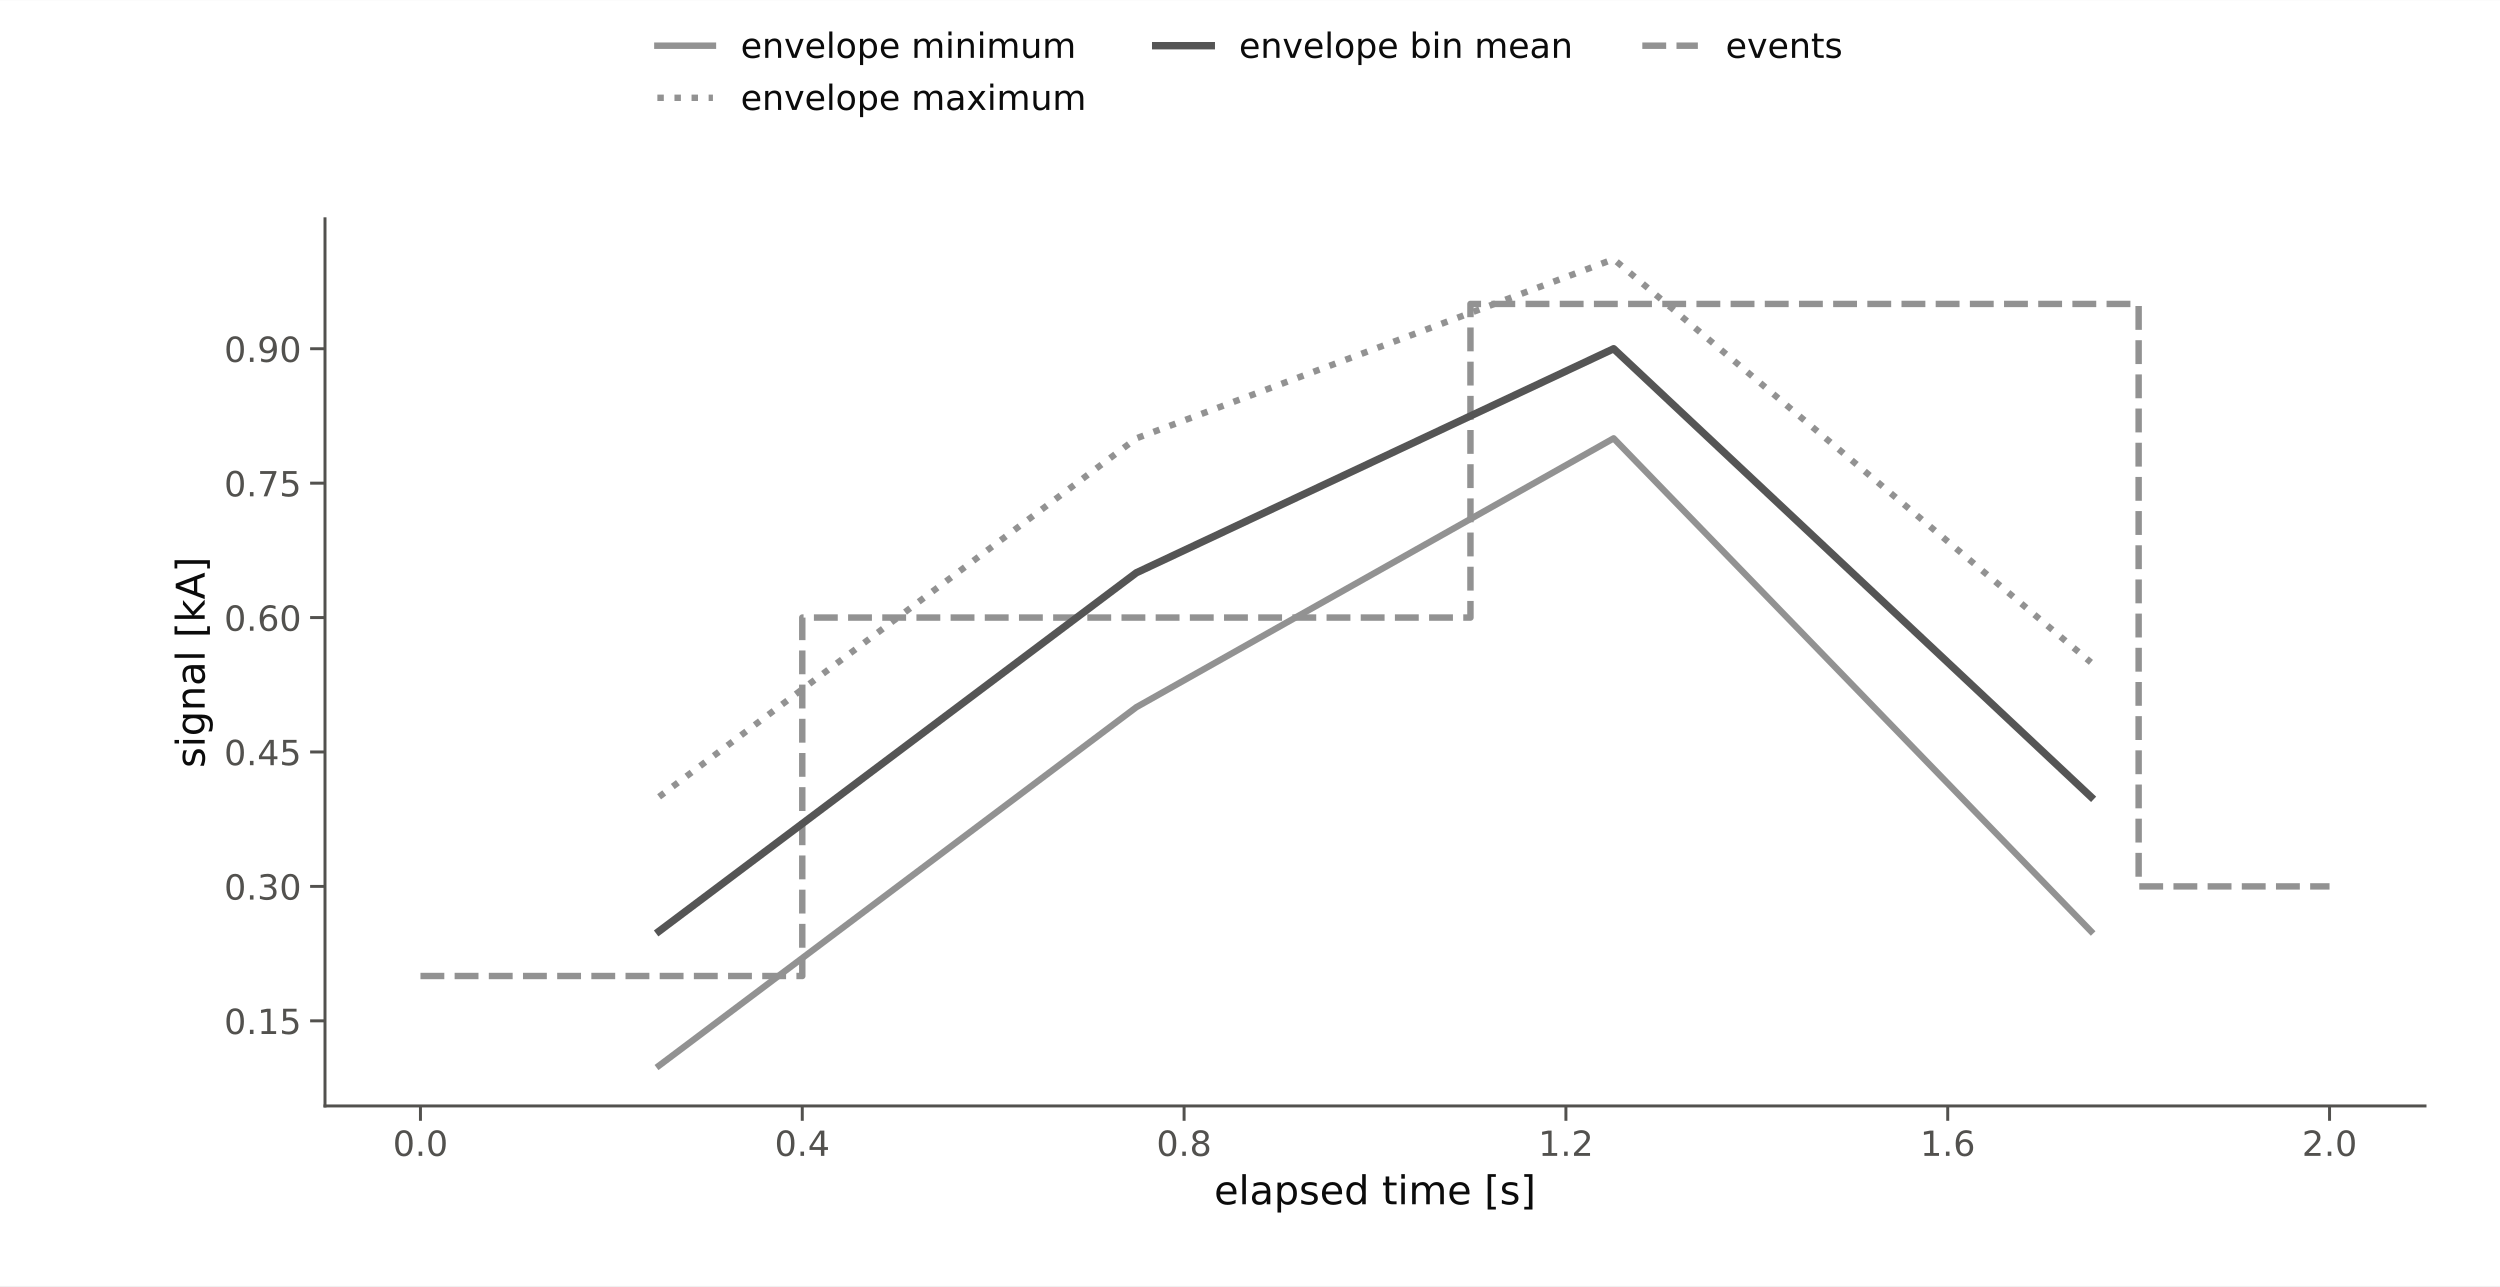
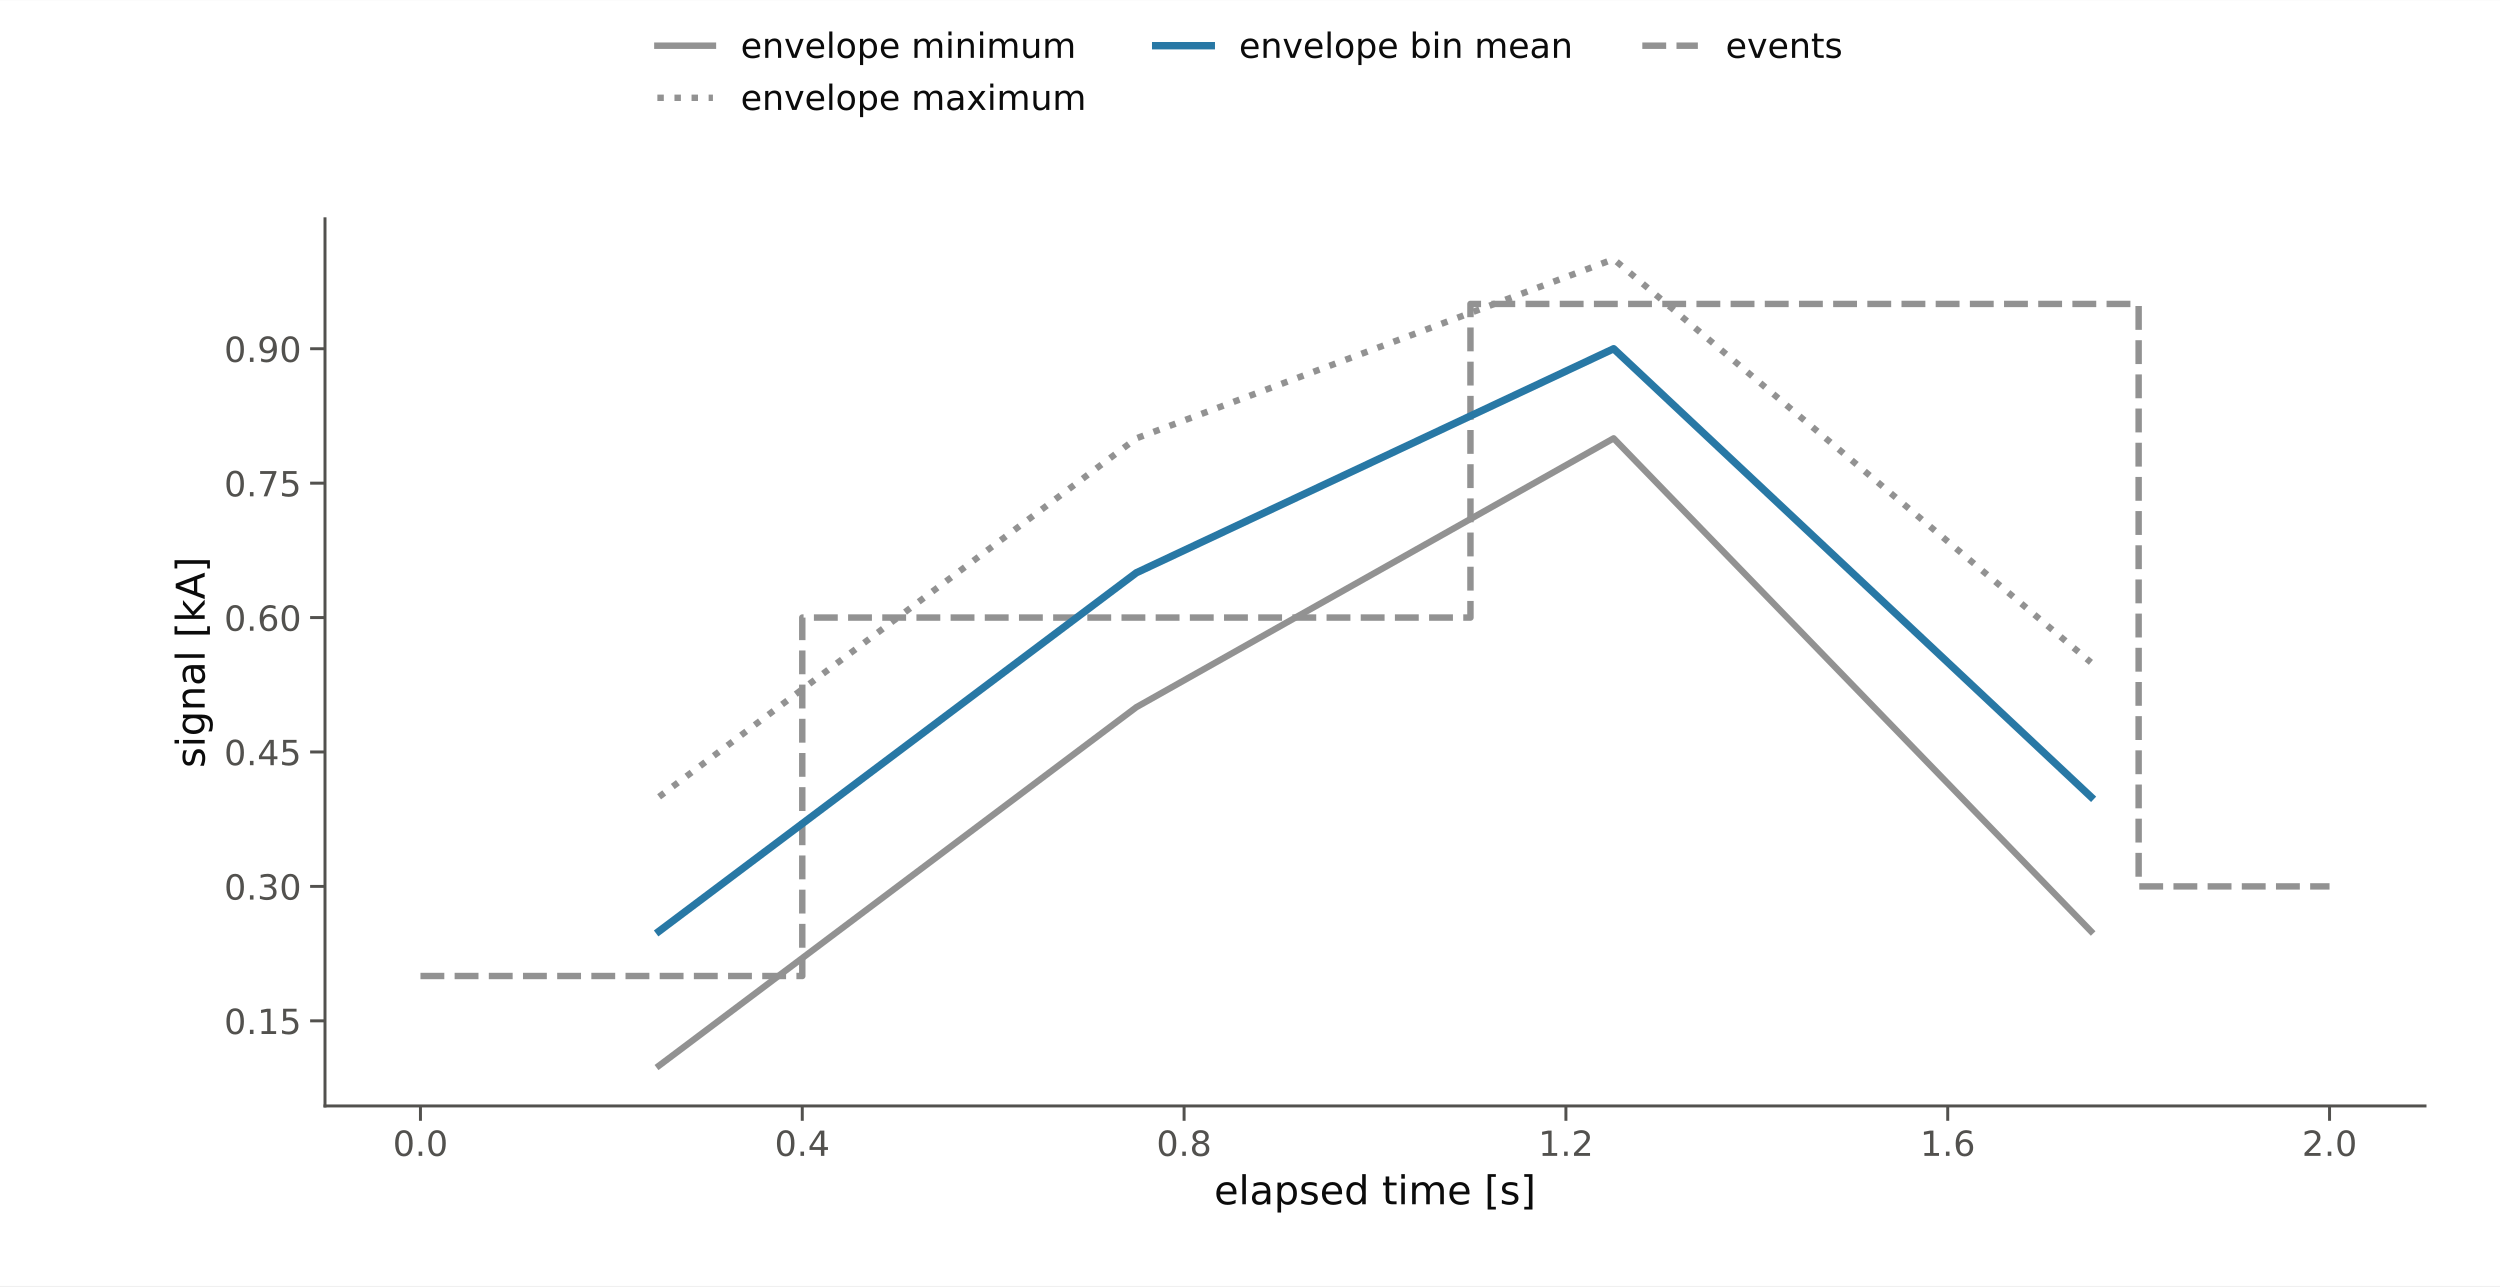
<svg xmlns="http://www.w3.org/2000/svg" xmlns:xlink="http://www.w3.org/1999/xlink" width="31.1cm" height="16cm" viewBox="0 0 1008 518.4" version="1.1">
  <defs>
    <style type="text/css">*{stroke-linejoin: round; stroke-linecap: butt}</style>
  </defs>
  <g id="figure_1">
    <g id="patch_1">
      <path d="M 0 518.4 L 1008 518.4 L 1008 0 L 0 0 z " style="fill: #ffffff" />
    </g>
    <g id="axes_1">
      <g id="patch_2">
        <path d="M 131.04 445.824 L 977.76 445.824 L 977.76 88.128 L 131.04 88.128 z " style="fill: #ffffff" />
      </g>
      <g id="line2d_1">
-         <path d="M 265.745 429.565 L 458.182 285.041 L 650.618 176.649 L 843.055 375.369 " clip-path="url(#p58d016cf06)" style="fill: none; stroke: #929292; stroke-width: 2.6; stroke-linecap: square" />
+         <path d="M 265.745 429.565 L 458.182 285.041 L 650.618 176.649 L 843.055 375.369 " clip-path="url(#p5909cb8d65)" style="fill: none; stroke: #929292; stroke-width: 2.6; stroke-linecap: square" />
      </g>
      <g id="line2d_2">
-         <path d="M 265.745 321.172 L 458.182 176.649 L 650.618 104.387 L 843.055 266.976 " clip-path="url(#p58d016cf06)" style="fill: none; stroke-dasharray: 2.6,4.29; stroke-dashoffset: 0; stroke: #929292; stroke-width: 2.6" />
+         <path d="M 265.745 321.172 L 458.182 176.649 L 650.618 104.387 L 843.055 266.976 " clip-path="url(#p5909cb8d65)" style="fill: none; stroke-dasharray: 2.6,4.29; stroke-dashoffset: 0; stroke: #929292; stroke-width: 2.6" />
      </g>
      <g id="matplotlib.axis_1">
        <g id="xtick_1">
          <g id="line2d_3">
            <defs>
-               <path id="m4a6f3a81a6" d="M 0 0 L 0 6 " style="stroke: #52514e; stroke-width: 1.2" />
+               <path id="m463ba6c5a5" d="M 0 0 L 0 6 " style="stroke: #52514e; stroke-width: 1.2" />
            </defs>
            <g>
-               <use xlink:href="#m4a6f3a81a6" x="169.527" y="445.824" style="fill: #52514e; stroke: #52514e; stroke-width: 1.2" />
+               <use xlink:href="#m463ba6c5a5" x="169.527" y="445.824" style="fill: #52514e; stroke: #52514e; stroke-width: 1.2" />
            </g>
          </g>
          <g id="text_1">
            <text style="font-size: 14px; font-family: 'DejaVu Sans', 'Bitstream Vera Sans', 'Computer Modern Sans Serif', 'Lucida Grande', 'Verdana', 'Geneva', 'Lucid', 'Arial', 'Helvetica', 'Avant Garde', sans-serif; text-anchor: middle; fill: #52514e" x="169.527" y="465.961" transform="rotate(-0 169.5273 465.9607)">0.0</text>
          </g>
        </g>
        <g id="xtick_2">
          <g id="line2d_4">
            <g>
-               <use xlink:href="#m4a6f3a81a6" x="323.476" y="445.824" style="fill: #52514e; stroke: #52514e; stroke-width: 1.2" />
+               <use xlink:href="#m463ba6c5a5" x="323.476" y="445.824" style="fill: #52514e; stroke: #52514e; stroke-width: 1.2" />
            </g>
          </g>
          <g id="text_2">
            <text style="font-size: 14px; font-family: 'DejaVu Sans', 'Bitstream Vera Sans', 'Computer Modern Sans Serif', 'Lucida Grande', 'Verdana', 'Geneva', 'Lucid', 'Arial', 'Helvetica', 'Avant Garde', sans-serif; text-anchor: middle; fill: #52514e" x="323.476" y="465.961" transform="rotate(-0 323.4764 465.9607)">0.4</text>
          </g>
        </g>
        <g id="xtick_3">
          <g id="line2d_5">
            <g>
-               <use xlink:href="#m4a6f3a81a6" x="477.425" y="445.824" style="fill: #52514e; stroke: #52514e; stroke-width: 1.2" />
+               <use xlink:href="#m463ba6c5a5" x="477.425" y="445.824" style="fill: #52514e; stroke: #52514e; stroke-width: 1.2" />
            </g>
          </g>
          <g id="text_3">
            <text style="font-size: 14px; font-family: 'DejaVu Sans', 'Bitstream Vera Sans', 'Computer Modern Sans Serif', 'Lucida Grande', 'Verdana', 'Geneva', 'Lucid', 'Arial', 'Helvetica', 'Avant Garde', sans-serif; text-anchor: middle; fill: #52514e" x="477.425" y="465.961" transform="rotate(-0 477.4255 465.9607)">0.8</text>
          </g>
        </g>
        <g id="xtick_4">
          <g id="line2d_6">
            <g>
-               <use xlink:href="#m4a6f3a81a6" x="631.375" y="445.824" style="fill: #52514e; stroke: #52514e; stroke-width: 1.2" />
+               <use xlink:href="#m463ba6c5a5" x="631.375" y="445.824" style="fill: #52514e; stroke: #52514e; stroke-width: 1.2" />
            </g>
          </g>
          <g id="text_4">
            <text style="font-size: 14px; font-family: 'DejaVu Sans', 'Bitstream Vera Sans', 'Computer Modern Sans Serif', 'Lucida Grande', 'Verdana', 'Geneva', 'Lucid', 'Arial', 'Helvetica', 'Avant Garde', sans-serif; text-anchor: middle; fill: #52514e" x="631.375" y="465.961" transform="rotate(-0 631.3745 465.9607)">1.2</text>
          </g>
        </g>
        <g id="xtick_5">
          <g id="line2d_7">
            <g>
-               <use xlink:href="#m4a6f3a81a6" x="785.324" y="445.824" style="fill: #52514e; stroke: #52514e; stroke-width: 1.2" />
+               <use xlink:href="#m463ba6c5a5" x="785.324" y="445.824" style="fill: #52514e; stroke: #52514e; stroke-width: 1.2" />
            </g>
          </g>
          <g id="text_5">
            <text style="font-size: 14px; font-family: 'DejaVu Sans', 'Bitstream Vera Sans', 'Computer Modern Sans Serif', 'Lucida Grande', 'Verdana', 'Geneva', 'Lucid', 'Arial', 'Helvetica', 'Avant Garde', sans-serif; text-anchor: middle; fill: #52514e" x="785.324" y="465.961" transform="rotate(-0 785.3236 465.9607)">1.6</text>
          </g>
        </g>
        <g id="xtick_6">
          <g id="line2d_8">
            <g>
-               <use xlink:href="#m4a6f3a81a6" x="939.273" y="445.824" style="fill: #52514e; stroke: #52514e; stroke-width: 1.2" />
+               <use xlink:href="#m463ba6c5a5" x="939.273" y="445.824" style="fill: #52514e; stroke: #52514e; stroke-width: 1.2" />
            </g>
          </g>
          <g id="text_6">
            <text style="font-size: 14px; font-family: 'DejaVu Sans', 'Bitstream Vera Sans', 'Computer Modern Sans Serif', 'Lucida Grande', 'Verdana', 'Geneva', 'Lucid', 'Arial', 'Helvetica', 'Avant Garde', sans-serif; text-anchor: middle; fill: #52514e" x="939.273" y="465.961" transform="rotate(-0 939.2727 465.9607)">2.0</text>
          </g>
        </g>
        <g id="text_7">
          <text style="font-size: 16px; font-family: 'DejaVu Sans', 'Bitstream Vera Sans', 'Computer Modern Sans Serif', 'Lucida Grande', 'Verdana', 'Geneva', 'Lucid', 'Arial', 'Helvetica', 'Avant Garde', sans-serif; text-anchor: middle; fill: #0b0b0b" x="554.4" y="485.481" transform="rotate(-0 554.4 485.4815)">elapsed time [s]</text>
        </g>
      </g>
      <g id="matplotlib.axis_2">
        <g id="ytick_1">
          <g id="line2d_9">
            <defs>
-               <path id="mecf386154c" d="M 0 0 L -6 0 " style="stroke: #52514e; stroke-width: 1.2" />
+               <path id="me8d6debd3d" d="M 0 0 L -6 0 " style="stroke: #52514e; stroke-width: 1.2" />
            </defs>
            <g>
-               <use xlink:href="#mecf386154c" x="131.04" y="411.5" style="fill: #52514e; stroke: #52514e; stroke-width: 1.2" />
+               <use xlink:href="#me8d6debd3d" x="131.04" y="411.5" style="fill: #52514e; stroke: #52514e; stroke-width: 1.2" />
            </g>
          </g>
          <g id="text_8">
            <text style="font-size: 14px; font-family: 'DejaVu Sans', 'Bitstream Vera Sans', 'Computer Modern Sans Serif', 'Lucida Grande', 'Verdana', 'Geneva', 'Lucid', 'Arial', 'Helvetica', 'Avant Garde', sans-serif; text-anchor: end; fill: #52514e" x="121.54" y="416.818" transform="rotate(-0 121.54 416.818)">0.15</text>
          </g>
        </g>
        <g id="ytick_2">
          <g id="line2d_10">
            <g>
-               <use xlink:href="#mecf386154c" x="131.04" y="357.303" style="fill: #52514e; stroke: #52514e; stroke-width: 1.2" />
+               <use xlink:href="#me8d6debd3d" x="131.04" y="357.303" style="fill: #52514e; stroke: #52514e; stroke-width: 1.2" />
            </g>
          </g>
          <g id="text_9">
            <text style="font-size: 14px; font-family: 'DejaVu Sans', 'Bitstream Vera Sans', 'Computer Modern Sans Serif', 'Lucida Grande', 'Verdana', 'Geneva', 'Lucid', 'Arial', 'Helvetica', 'Avant Garde', sans-serif; text-anchor: end; fill: #52514e" x="121.54" y="362.622" transform="rotate(-0 121.54 362.6216)">0.30</text>
          </g>
        </g>
        <g id="ytick_3">
          <g id="line2d_11">
            <g>
-               <use xlink:href="#mecf386154c" x="131.04" y="303.107" style="fill: #52514e; stroke: #52514e; stroke-width: 1.2" />
+               <use xlink:href="#me8d6debd3d" x="131.04" y="303.107" style="fill: #52514e; stroke: #52514e; stroke-width: 1.2" />
            </g>
          </g>
          <g id="text_10">
            <text style="font-size: 14px; font-family: 'DejaVu Sans', 'Bitstream Vera Sans', 'Computer Modern Sans Serif', 'Lucida Grande', 'Verdana', 'Geneva', 'Lucid', 'Arial', 'Helvetica', 'Avant Garde', sans-serif; text-anchor: end; fill: #52514e" x="121.54" y="308.425" transform="rotate(-0 121.54 308.4253)">0.45</text>
          </g>
        </g>
        <g id="ytick_4">
          <g id="line2d_12">
            <g>
-               <use xlink:href="#mecf386154c" x="131.04" y="248.911" style="fill: #52514e; stroke: #52514e; stroke-width: 1.2" />
+               <use xlink:href="#me8d6debd3d" x="131.04" y="248.911" style="fill: #52514e; stroke: #52514e; stroke-width: 1.2" />
            </g>
          </g>
          <g id="text_11">
            <text style="font-size: 14px; font-family: 'DejaVu Sans', 'Bitstream Vera Sans', 'Computer Modern Sans Serif', 'Lucida Grande', 'Verdana', 'Geneva', 'Lucid', 'Arial', 'Helvetica', 'Avant Garde', sans-serif; text-anchor: end; fill: #52514e" x="121.54" y="254.229" transform="rotate(-0 121.54 254.2289)">0.60</text>
          </g>
        </g>
        <g id="ytick_5">
          <g id="line2d_13">
            <g>
-               <use xlink:href="#mecf386154c" x="131.04" y="194.714" style="fill: #52514e; stroke: #52514e; stroke-width: 1.2" />
+               <use xlink:href="#me8d6debd3d" x="131.04" y="194.714" style="fill: #52514e; stroke: #52514e; stroke-width: 1.2" />
            </g>
          </g>
          <g id="text_12">
            <text style="font-size: 14px; font-family: 'DejaVu Sans', 'Bitstream Vera Sans', 'Computer Modern Sans Serif', 'Lucida Grande', 'Verdana', 'Geneva', 'Lucid', 'Arial', 'Helvetica', 'Avant Garde', sans-serif; text-anchor: end; fill: #52514e" x="121.54" y="200.033" transform="rotate(-0 121.54 200.0325)">0.75</text>
          </g>
        </g>
        <g id="ytick_6">
          <g id="line2d_14">
            <g>
-               <use xlink:href="#mecf386154c" x="131.04" y="140.518" style="fill: #52514e; stroke: #52514e; stroke-width: 1.2" />
+               <use xlink:href="#me8d6debd3d" x="131.04" y="140.518" style="fill: #52514e; stroke: #52514e; stroke-width: 1.2" />
            </g>
          </g>
          <g id="text_13">
            <text style="font-size: 14px; font-family: 'DejaVu Sans', 'Bitstream Vera Sans', 'Computer Modern Sans Serif', 'Lucida Grande', 'Verdana', 'Geneva', 'Lucid', 'Arial', 'Helvetica', 'Avant Garde', sans-serif; text-anchor: end; fill: #52514e" x="121.54" y="145.836" transform="rotate(-0 121.54 145.8362)">0.90</text>
          </g>
        </g>
        <g id="text_14">
          <text style="font-size: 16px; font-family: 'DejaVu Sans', 'Bitstream Vera Sans', 'Computer Modern Sans Serif', 'Lucida Grande', 'Verdana', 'Geneva', 'Lucid', 'Arial', 'Helvetica', 'Avant Garde', sans-serif; text-anchor: middle; fill: #0b0b0b" x="82.524" y="266.976" transform="rotate(-90 82.52438 266.976)">signal [kA]</text>
        </g>
      </g>
      <g id="line2d_15">
-         <path d="M 169.527 393.434 L 323.476 393.434 L 323.476 248.911 L 592.887 248.911 L 592.887 122.452 L 862.298 122.452 L 862.298 357.303 L 939.273 357.303 L 939.273 357.303 " clip-path="url(#p58d016cf06)" style="fill: none; stroke-dasharray: 9.62,4.16; stroke-dashoffset: 0; stroke: #929292; stroke-width: 2.6" />
+         <path d="M 169.527 393.434 L 323.476 393.434 L 323.476 248.911 L 592.887 248.911 L 592.887 122.452 L 862.298 122.452 L 862.298 357.303 L 939.273 357.303 L 939.273 357.303 " clip-path="url(#p5909cb8d65)" style="fill: none; stroke-dasharray: 9.62,4.16; stroke-dashoffset: 0; stroke: #929292; stroke-width: 2.6" />
      </g>
      <g id="patch_3">
        <path d="M 131.04 445.824 L 131.04 88.128 " style="fill: none; stroke: #52514e; stroke-width: 1.2; stroke-linejoin: miter; stroke-linecap: square" />
      </g>
      <g id="patch_4">
        <path d="M 131.04 445.824 L 977.76 445.824 " style="fill: none; stroke: #52514e; stroke-width: 1.2; stroke-linejoin: miter; stroke-linecap: square" />
      </g>
      <g id="line2d_16">
-         <path d="M 265.745 375.369 L 458.182 230.845 L 650.618 140.518 L 843.055 321.172 " clip-path="url(#p58d016cf06)" style="fill: none; stroke: #555555; stroke-width: 3; stroke-linecap: square" />
+         <path d="M 265.745 375.369 L 458.182 230.845 L 650.618 140.518 L 843.055 321.172 " clip-path="url(#p5909cb8d65)" style="fill: none; stroke: #2878a5; stroke-width: 3; stroke-linecap: square" />
      </g>
    </g>
    <g id="legend_1">
      <g id="line2d_17">
        <path d="M 265.051 18.338 L 276.251 18.338 L 287.451 18.338 " style="fill: none; stroke: #929292; stroke-width: 2.6; stroke-linecap: square" />
      </g>
      <g id="text_15">
        <text style="font-size: 14px; font-family: 'DejaVu Sans', 'Bitstream Vera Sans', 'Computer Modern Sans Serif', 'Lucida Grande', 'Verdana', 'Geneva', 'Lucid', 'Arial', 'Helvetica', 'Avant Garde', sans-serif; text-anchor: start; fill: #0b0b0b" x="298.651" y="23.238" transform="rotate(-0 298.6506 23.23781)">envelope minimum</text>
      </g>
      <g id="line2d_18">
        <path d="M 265.051 39.339 L 276.251 39.339 L 287.451 39.339 " style="fill: none; stroke-dasharray: 2.6,4.29; stroke-dashoffset: 0; stroke: #929292; stroke-width: 2.6" />
      </g>
      <g id="text_16">
        <text style="font-size: 14px; font-family: 'DejaVu Sans', 'Bitstream Vera Sans', 'Computer Modern Sans Serif', 'Lucida Grande', 'Verdana', 'Geneva', 'Lucid', 'Arial', 'Helvetica', 'Avant Garde', sans-serif; text-anchor: start; fill: #0b0b0b" x="298.651" y="44.239" transform="rotate(-0 298.6506 44.23891)">envelope maximum</text>
      </g>
      <g id="line2d_19">
-         <path d="M 465.983 18.338 L 477.183 18.338 L 488.383 18.338 " style="fill: none; stroke: #555555; stroke-width: 3; stroke-linecap: square" />
+         <path d="M 465.983 18.338 L 477.183 18.338 L 488.383 18.338 " style="fill: none; stroke: #2878a5; stroke-width: 3; stroke-linecap: square" />
      </g>
      <g id="text_17">
        <text style="font-size: 14px; font-family: 'DejaVu Sans', 'Bitstream Vera Sans', 'Computer Modern Sans Serif', 'Lucida Grande', 'Verdana', 'Geneva', 'Lucid', 'Arial', 'Helvetica', 'Avant Garde', sans-serif; text-anchor: start; fill: #0b0b0b" x="499.583" y="23.238" transform="rotate(-0 499.5834 23.23781)">envelope bin mean</text>
      </g>
      <g id="line2d_20">
        <path d="M 662.18 18.338 L 673.38 18.338 L 673.38 18.338 L 684.58 18.338 L 684.58 18.338 " style="fill: none; stroke-dasharray: 9.62,4.16; stroke-dashoffset: 0; stroke: #929292; stroke-width: 2.6" />
      </g>
      <g id="text_18">
        <text style="font-size: 14px; font-family: 'DejaVu Sans', 'Bitstream Vera Sans', 'Computer Modern Sans Serif', 'Lucida Grande', 'Verdana', 'Geneva', 'Lucid', 'Arial', 'Helvetica', 'Avant Garde', sans-serif; text-anchor: start; fill: #0b0b0b" x="695.78" y="23.238" transform="rotate(-0 695.7803 23.23781)">events</text>
      </g>
    </g>
  </g>
  <defs>
-     <clipPath id="p58d016cf06">
+     <clipPath id="p5909cb8d65">
      <rect x="131.04" y="88.128" width="846.72" height="357.696" />
    </clipPath>
  </defs>
</svg>
